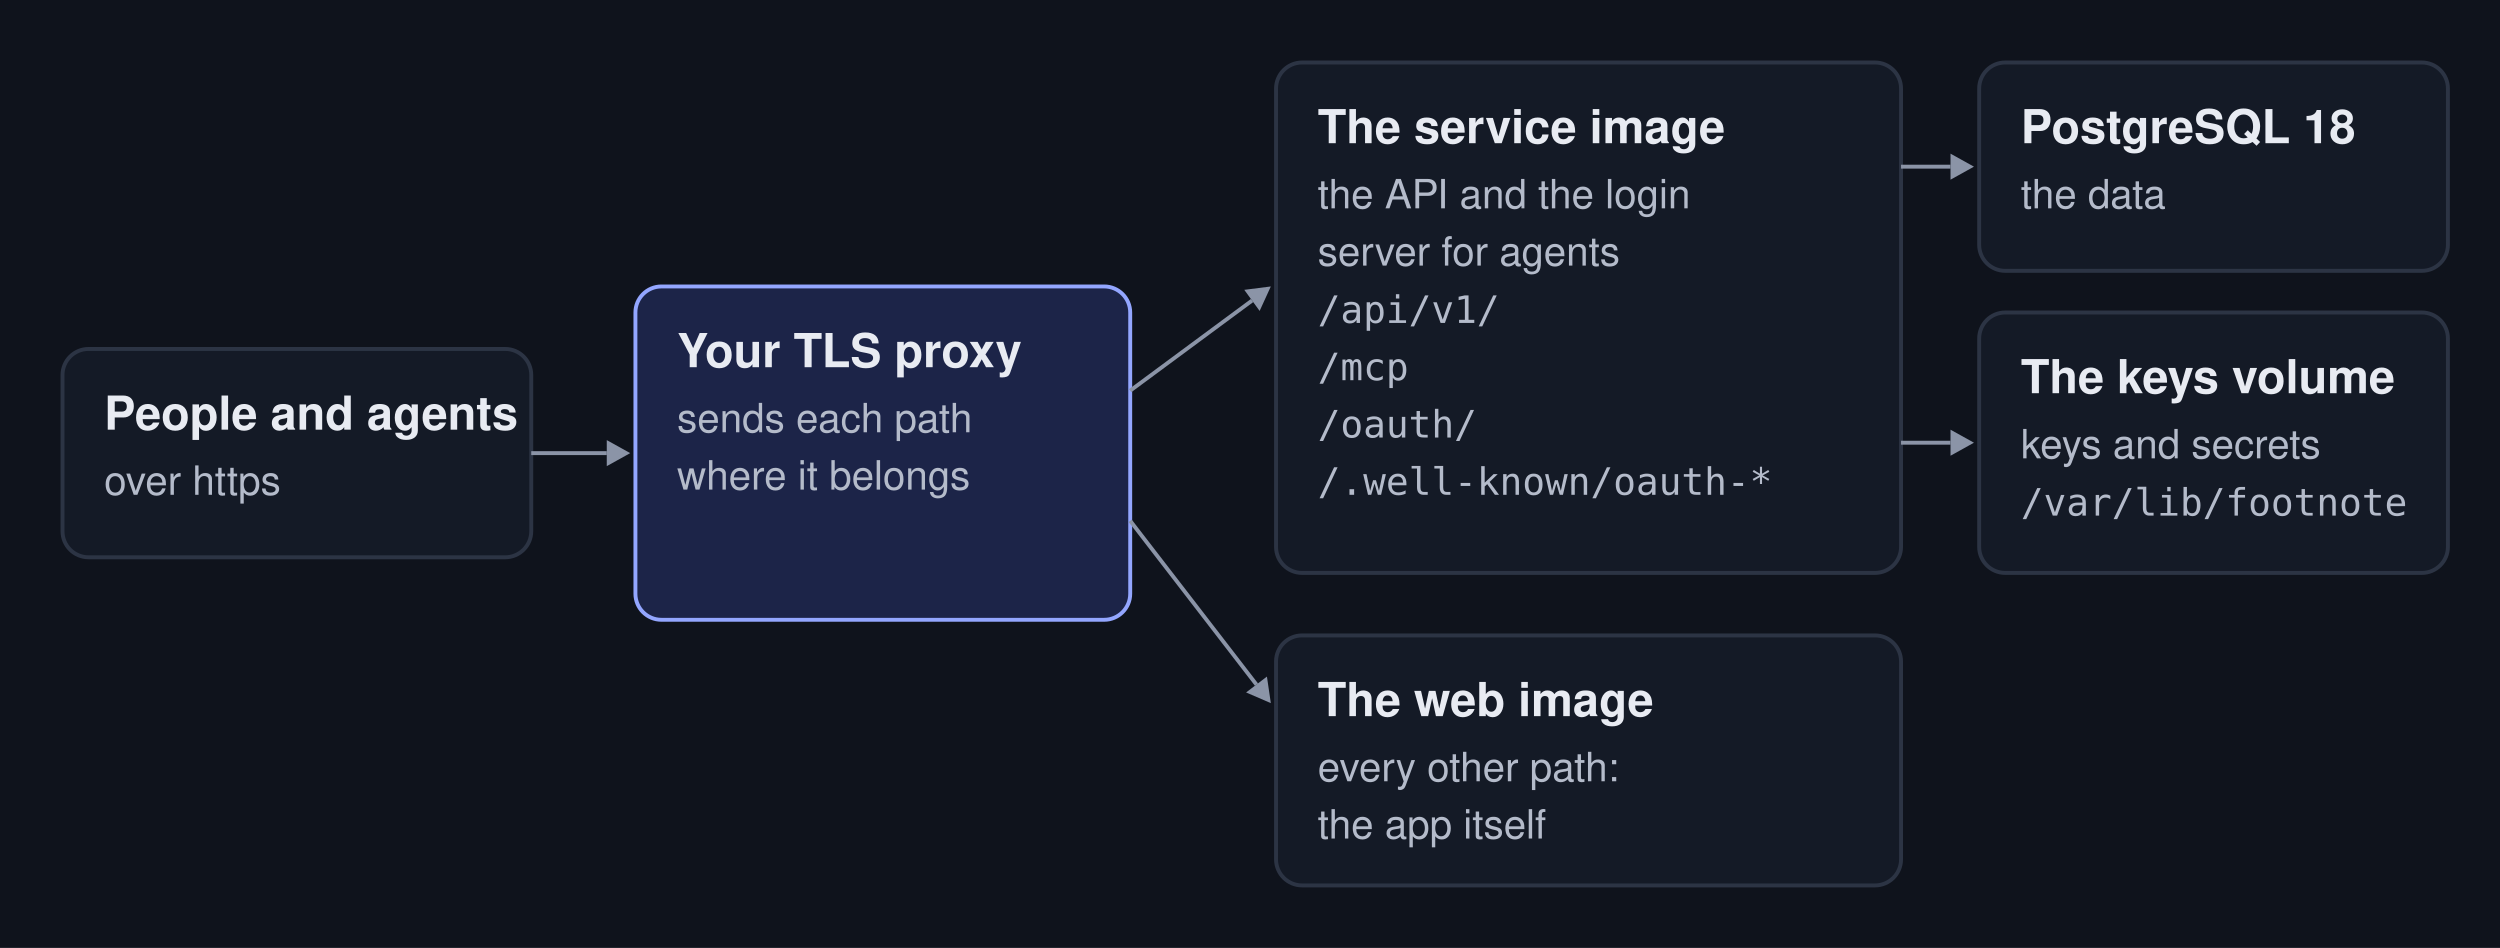
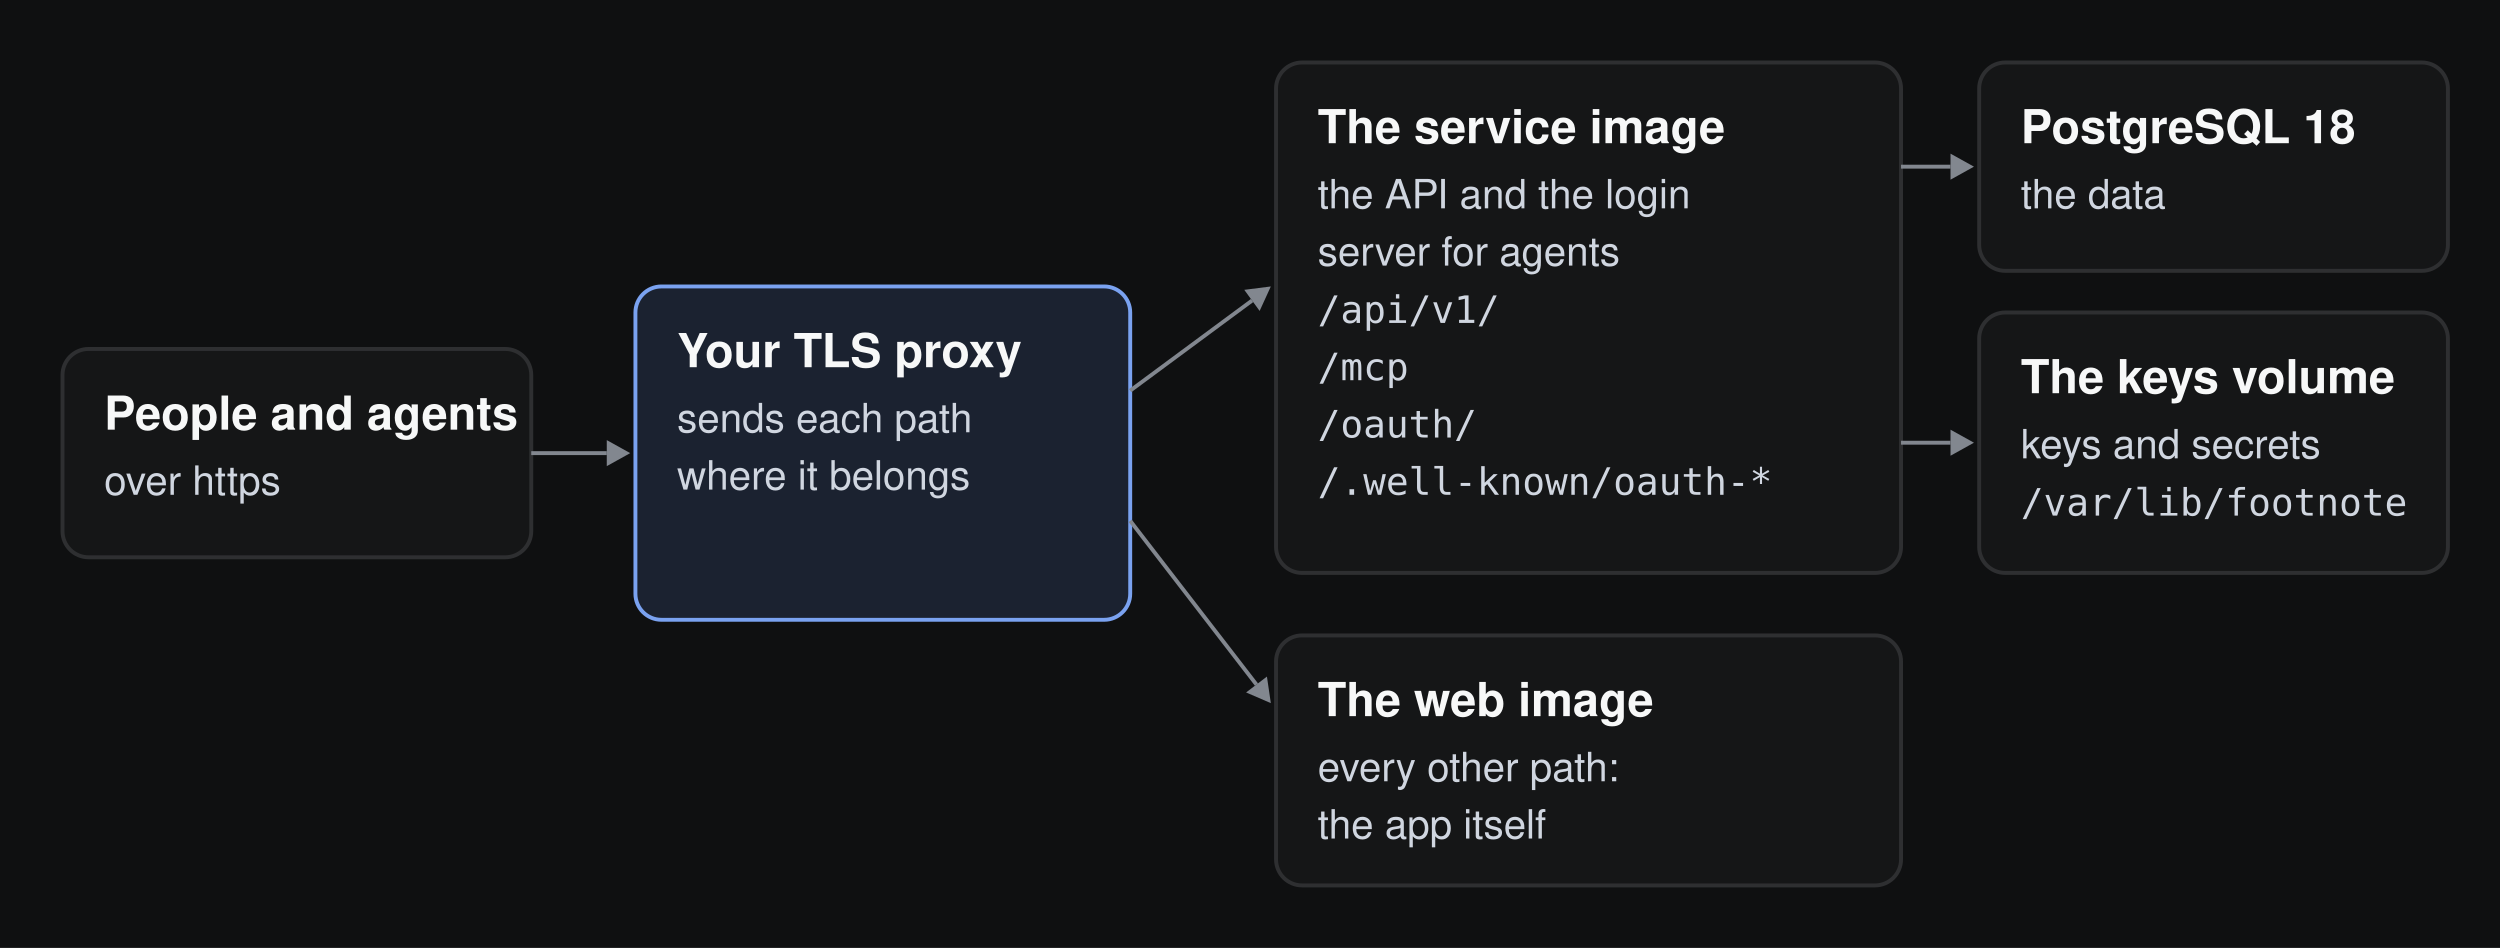
<svg xmlns="http://www.w3.org/2000/svg" viewBox="0 0 960 364" width="960" height="364" role="img" aria-labelledby="title desc">
  <style>
-     .bg { fill: #0f131c; }
-     .box { fill: #141a26; stroke: #2c3444; stroke-width: 1.5; }
-     .key { fill: #1c2448; stroke: #93a6ff; stroke-width: 1.5; }
-     .ok { fill: #14291e; stroke: #7fd3a4; stroke-width: 1.5; }
-     .warn { fill: #3a2e17; stroke: #e6bc6a; stroke-width: 1.5; stroke-dasharray: 5 4; }
-     .line { fill: none; stroke: #8b94a7; stroke-width: 1.5; }
-     .back { fill: none; stroke: #e6bc6a; stroke-width: 1.5; stroke-dasharray: 5 4; }
-     .head { fill: #8b94a7; }
-     .headwarn { fill: #e6bc6a; }
-     text { font-family: -apple-system, BlinkMacSystemFont, 'Segoe UI', Helvetica, Arial, sans-serif; fill: #e8ebf2; }
+     .bg { fill: #0f1011; }
+     .box { fill: #151617; stroke: #2e2f31; stroke-width: 1.5; }
+     .key { fill: #1b2230; stroke: #7aa2f0; stroke-width: 1.5; }
+     .ok { fill: #14241d; stroke: #4cc38a; stroke-width: 1.5; }
+     .warn { fill: #0f1011; stroke: #82878f; stroke-width: 1.5; stroke-dasharray: 5 4; }
+     .line { fill: none; stroke: #82878f; stroke-width: 1.5; }
+     .back { fill: none; stroke: #82878f; stroke-width: 1.5; stroke-dasharray: 5 4; }
+     .head { fill: #82878f; }
+     .headwarn { fill: #82878f; }
+     text { font-family: -apple-system, BlinkMacSystemFont, 'Segoe UI', Helvetica, Arial, sans-serif; fill: #f7f8f8; }
    .t { font-size: 18px; font-weight: 600; }
-     .s { font-size: 15.5px; fill: #b4bbca; }
-     .m { font-family: ui-monospace, SFMono-Regular, Menlo, Consolas, monospace; font-size: 14.5px; fill: #b4bbca; }
-     .l { font-size: 14.5px; fill: #8b94a7; }
-     .lw { font-size: 14.5px; fill: #e6bc6a; }
-     .okt { fill: #7fd3a4; font-weight: 600; font-size: 13px; }
+     .s { font-size: 15.5px; fill: #d0d6e0; }
+     .m { font-family: ui-monospace, SFMono-Regular, Menlo, Consolas, monospace; font-size: 14.5px; fill: #d0d6e0; }
+     .l { font-size: 14.5px; fill: #8a8f98; }
+     .lw { font-size: 14.5px; fill: #8a8f98; }
+     .okt { fill: #4cc38a; font-weight: 600; font-size: 13px; }
  </style>
  <rect class="bg" width="960" height="364" />
  <rect class="box" x="24" y="134" width="180" height="80" rx="10" />
  <text class="t" x="40" y="165">People and agents</text>
  <text class="s" x="40" y="190">over https</text>
  <rect class="key" x="244" y="110" width="190" height="128" rx="10" />
  <text class="t" x="260" y="141">Your TLS proxy</text>
  <text class="s" x="260" y="166">sends each path</text>
  <text class="s" x="260" y="188">where it belongs</text>
  <rect class="box" x="490" y="24" width="240" height="196" rx="10" />
  <text class="t" x="506" y="55">The service image</text>
  <text class="s" x="506" y="80">the API and the login</text>
  <text class="s" x="506" y="102">server for agents</text>
  <text class="m" x="506" y="124">/api/v1/</text>
  <text class="m" x="506" y="146">/mcp</text>
  <text class="m" x="506" y="168">/oauth/</text>
  <text class="m" x="506" y="190">/.well-known/oauth-*</text>
  <rect class="box" x="490" y="244" width="240" height="96" rx="10" />
  <text class="t" x="506" y="275">The web image</text>
  <text class="s" x="506" y="300">every other path:</text>
  <text class="s" x="506" y="322">the app itself</text>
  <rect class="box" x="760" y="24" width="180" height="80" rx="10" />
  <text class="t" x="776" y="55">PostgreSQL 18</text>
  <text class="s" x="776" y="80">the data</text>
  <rect class="box" x="760" y="120" width="180" height="100" rx="10" />
  <text class="t" x="776" y="151">The keys volume</text>
  <text class="s" x="776" y="176">keys and secrets</text>
  <text class="m" x="776" y="198">/var/lib/footnote</text>
  <path class="line" d="M204 174 L233.0 174.0" />
  <path class="head" d="M242 174 L233.0 169.0 L233.0 179.0 Z" />
  <path class="line" d="M434 150 L480.8 115.4" />
  <path class="head" d="M488 110 L477.8 111.3 L483.7 119.4 Z" />
  <path class="line" d="M434 200 L482.5 262.9" />
  <path class="head" d="M488 270 L486.5 259.8 L478.5 265.9 Z" />
  <path class="line" d="M730 64 L749.0 64.0" />
  <path class="head" d="M758 64 L749.0 59.0 L749.0 69.0 Z" />
  <path class="line" d="M730 170 L749.0 170.0" />
  <path class="head" d="M758 170 L749.0 165.0 L749.0 175.0 Z" />
</svg>
